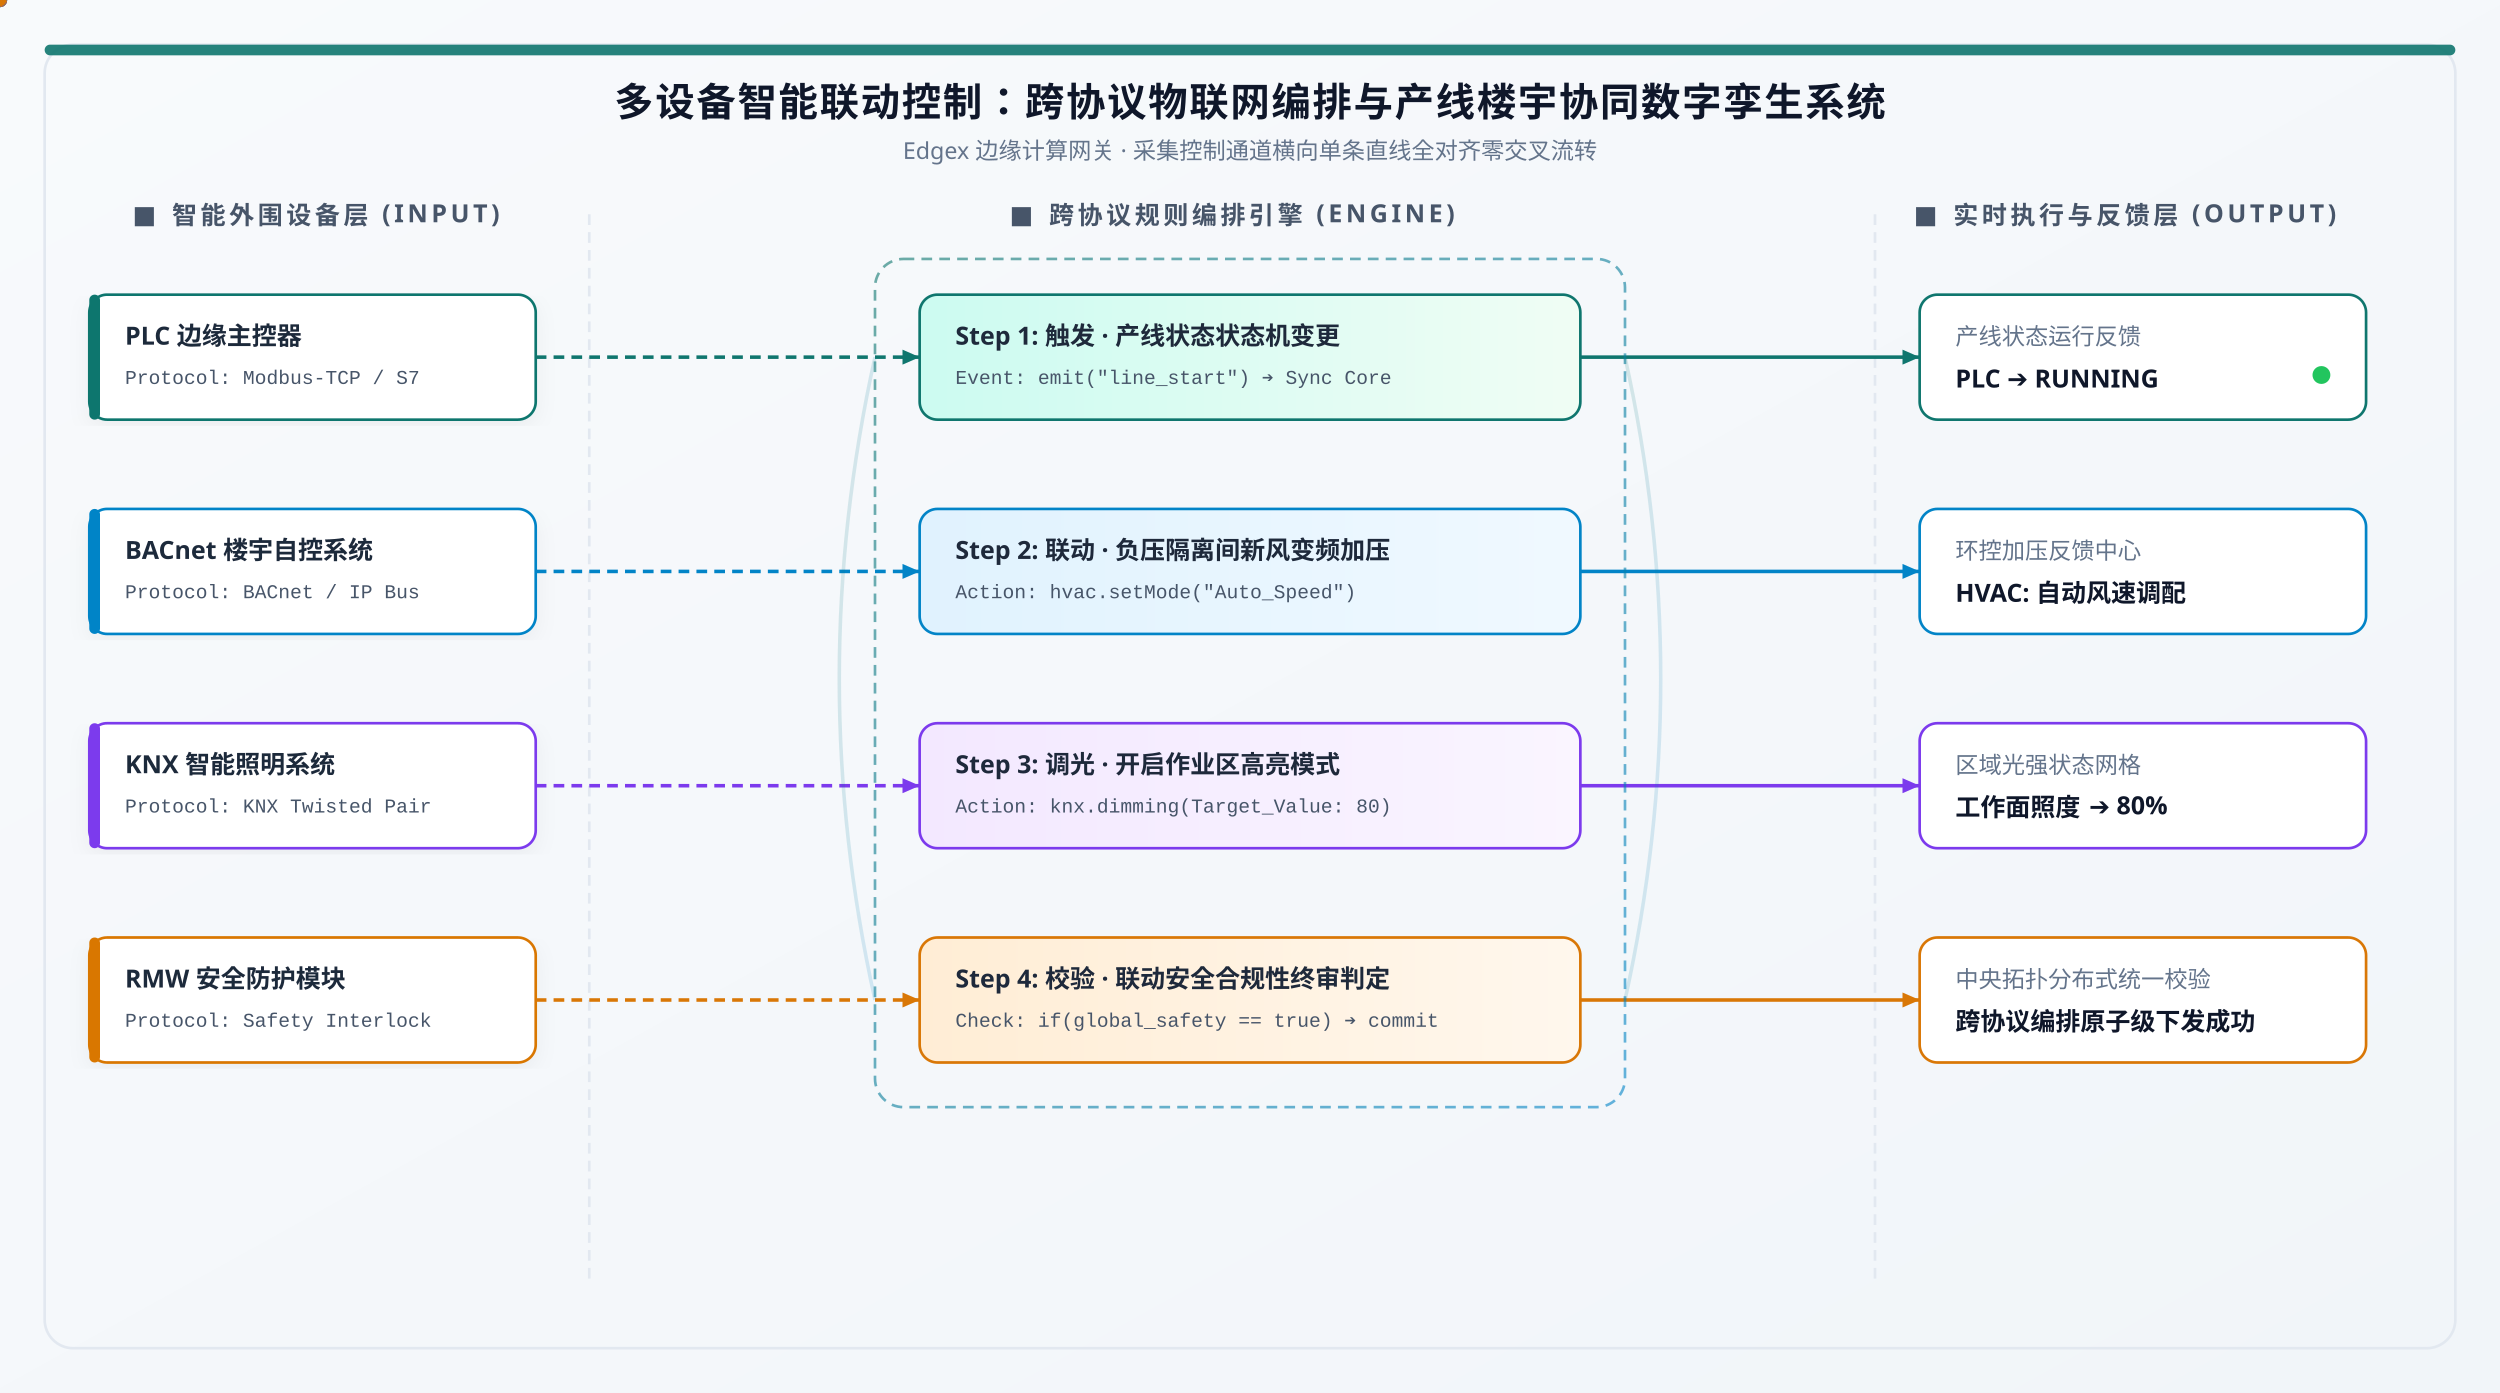
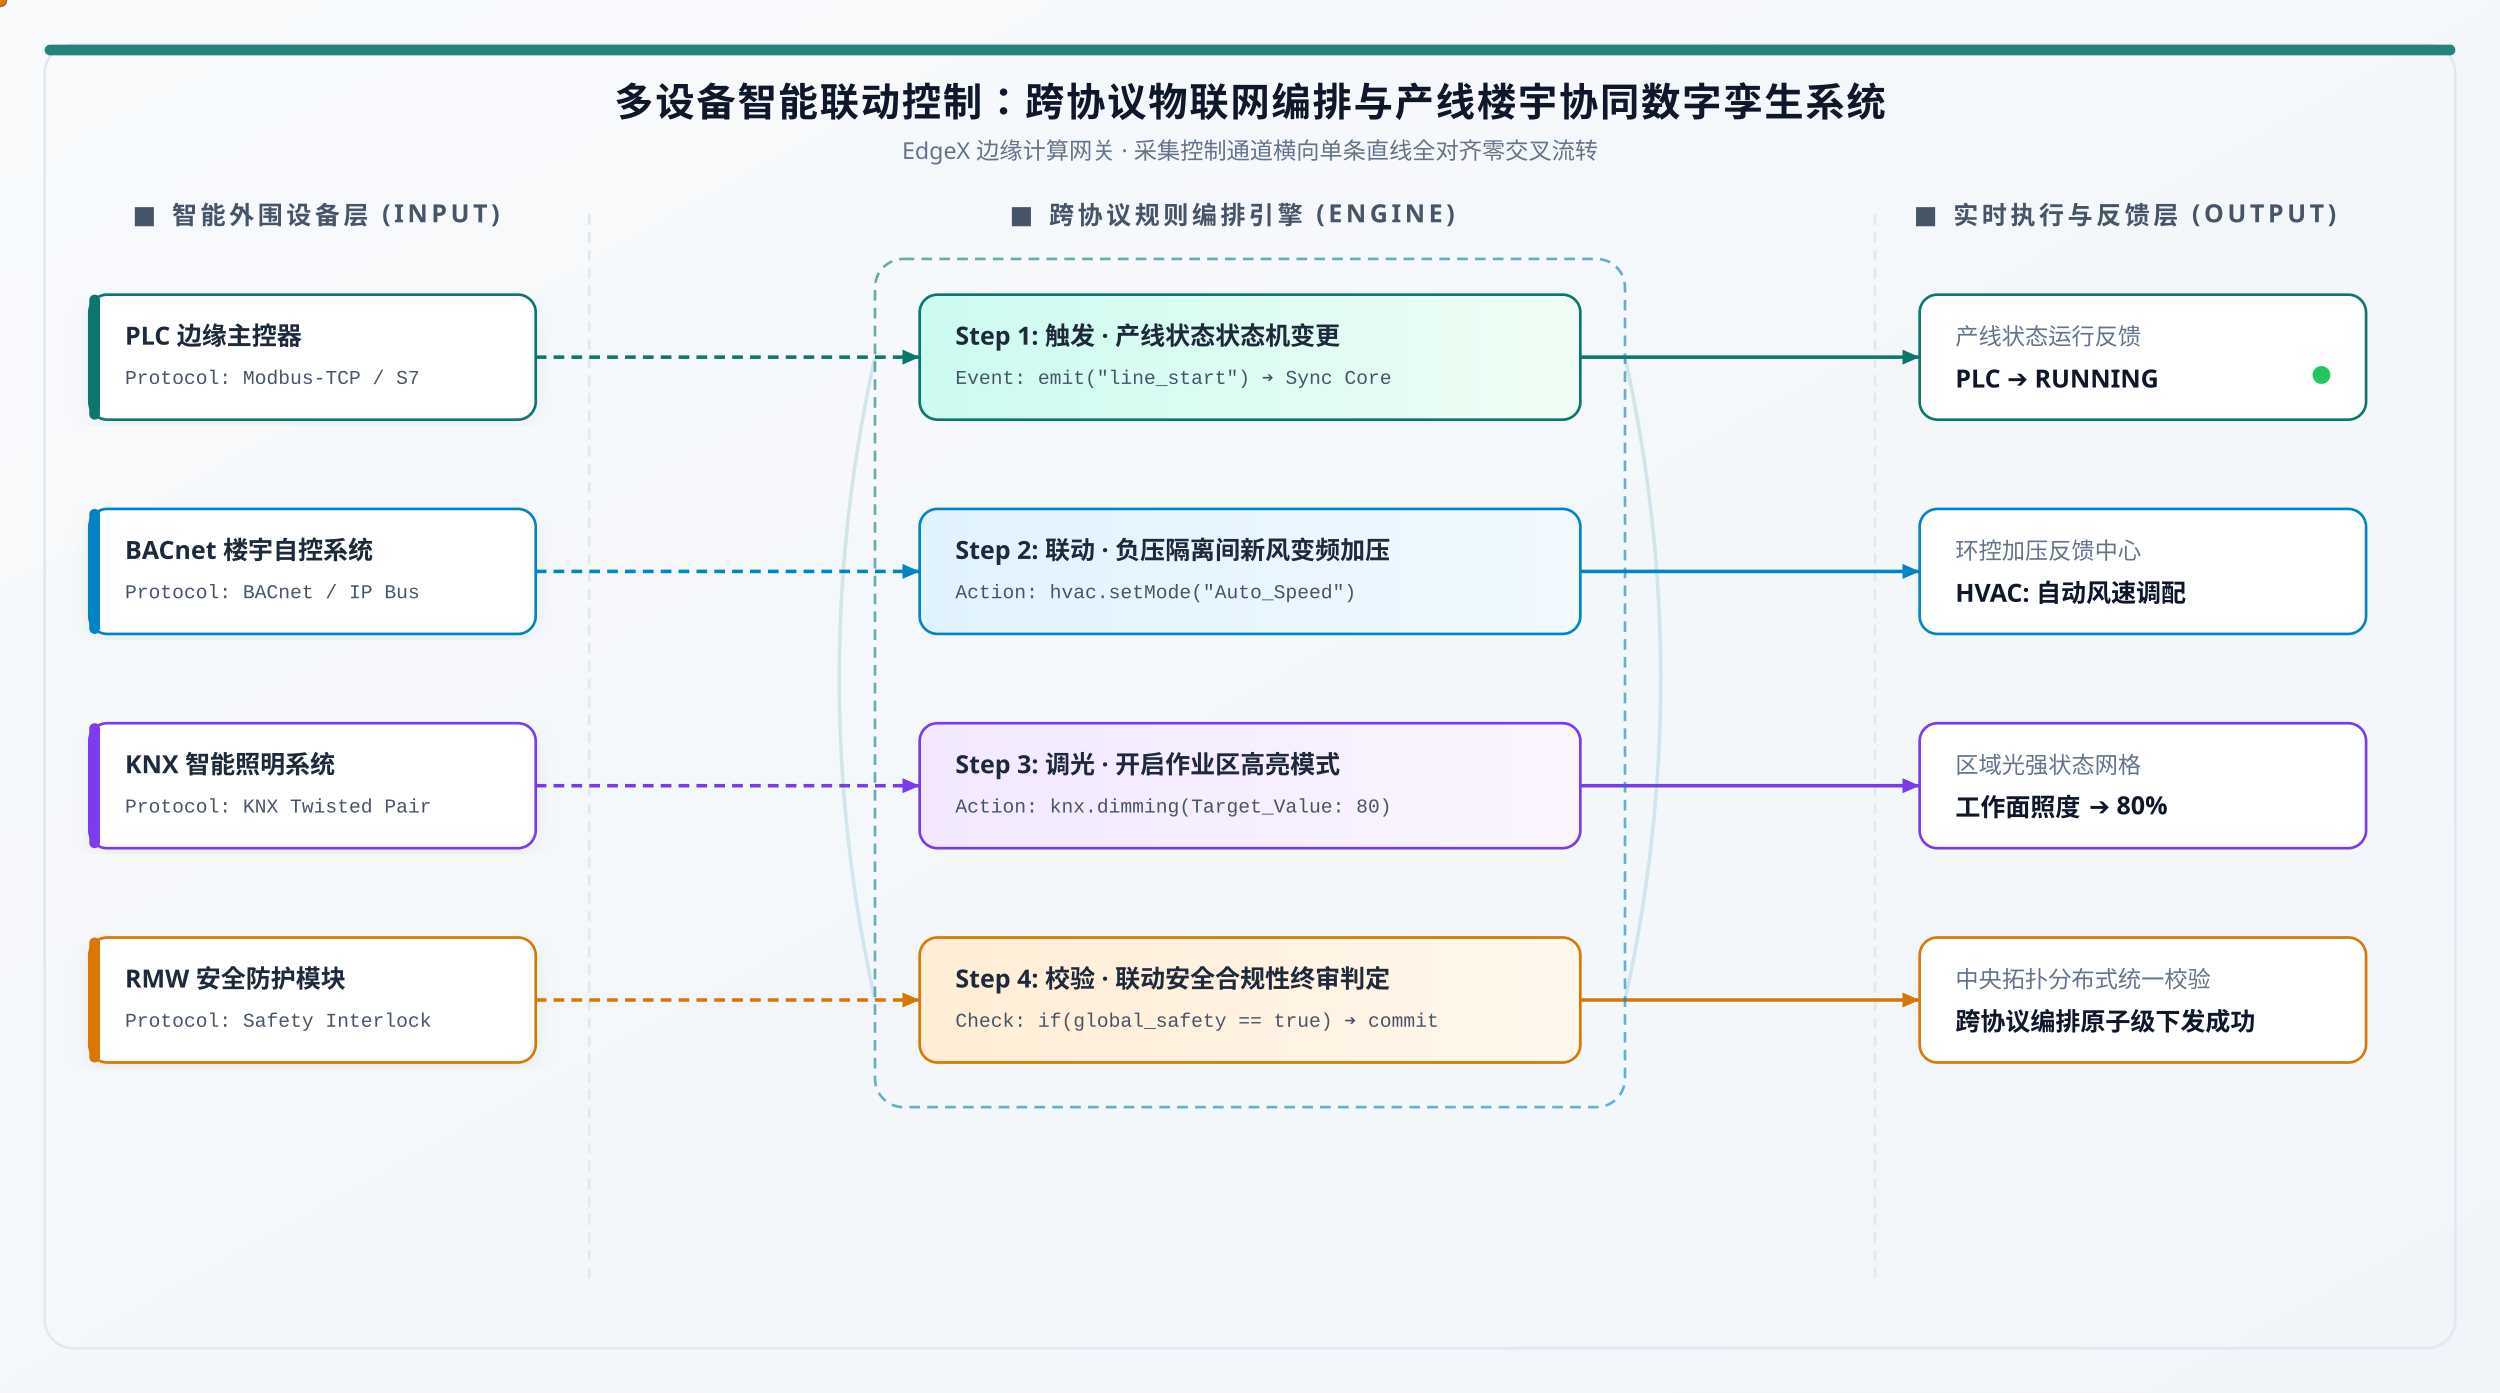
<svg xmlns="http://www.w3.org/2000/svg" width="1400" height="780" viewBox="0 0 1400 780">
  <defs>
    <linearGradient id="ctrl_bg" x1="0%" y1="0%" x2="100%" y2="100%">
      <stop offset="0%" stop-color="#f8fafc" />
      <stop offset="100%" stop-color="#f1f5f9" />
    </linearGradient>
    <linearGradient id="hub_bg" x1="0%" y1="0%" x2="100%" y2="100%">
      <stop offset="0%" stop-color="#0f766e" />
      <stop offset="100%" stop-color="#0284c7" />
    </linearGradient>
    <linearGradient id="grad-teal" x1="0" y1="0" x2="1" y2="0">
      <stop offset="0%" stop-color="#ccfbf1" />
      <stop offset="100%" stop-color="#f0fdf4" />
    </linearGradient>
    <linearGradient id="grad-blue" x1="0" y1="0" x2="1" y2="0">
      <stop offset="0%" stop-color="#e0f2fe" />
      <stop offset="100%" stop-color="#f0f9ff" />
    </linearGradient>
    <linearGradient id="grad-purple" x1="0" y1="0" x2="1" y2="0">
      <stop offset="0%" stop-color="#f3e8ff" />
      <stop offset="100%" stop-color="#faf5ff" />
    </linearGradient>
    <linearGradient id="grad-orange" x1="0" y1="0" x2="1" y2="0">
      <stop offset="0%" stop-color="#ffedd5" />
      <stop offset="100%" stop-color="#fff7ed" />
    </linearGradient>
    <filter id="shadow" x="-5%" y="-5%" width="110%" height="110%">
      <feDropShadow dx="0" dy="4" stdDeviation="6" flood-color="#0f172a" flood-opacity="0.05" />
    </filter>
    <marker id="arrow_teal" viewBox="0 0 10 10" refX="8" refY="5" markerWidth="6" markerHeight="6" orient="auto">
      <path d="M0 1.5 L8 5 L0 8.5 Z" fill="#0f766e" />
    </marker>
    <marker id="arrow_blue" viewBox="0 0 10 10" refX="8" refY="5" markerWidth="6" markerHeight="6" orient="auto">
      <path d="M0 1.5 L8 5 L0 8.5 Z" fill="#0284c7" />
    </marker>
    <marker id="arrow_purple" viewBox="0 0 10 10" refX="8" refY="5" markerWidth="6" markerHeight="6" orient="auto">
      <path d="M0 1.5 L8 5 L0 8.5 Z" fill="#7c3aed" />
    </marker>
    <marker id="arrow_orange" viewBox="0 0 10 10" refX="8" refY="5" markerWidth="6" markerHeight="6" orient="auto">
      <path d="M0 1.5 L8 5 L0 8.5 Z" fill="#d97706" />
    </marker>
    <style>
      .main-title { fill:#0f172a; font-family:'Segoe UI','Microsoft YaHei',sans-serif; font-weight:800; font-size:22px; letter-spacing:1px; }
      .section-subtitle { fill:#64748b; font-family:'Segoe UI','Microsoft YaHei',sans-serif; font-size:13px; font-weight:400; }
      .section-title { fill:#475569; font-family:'Segoe UI','Microsoft YaHei',sans-serif; font-weight:700; font-size:14px; letter-spacing:2px; }
      .lbl { fill:#1e293b; font-family:'Segoe UI','Microsoft YaHei',sans-serif; font-size:14px; font-weight:600; }
      .code { fill:#475569; font-family:'Consolas','Courier New',monospace; font-size:11px; }
      .val { fill:#0f172a; font-family:'Segoe UI',sans-serif; font-weight:700; font-size:14px; }
      .pulse { animation: blink 1.2s ease-in-out infinite; }
      @keyframes blink { 0%,100%{opacity:1} 50%{opacity:0.4} }
      .dash-line { stroke-dasharray: 6 4; animation: march 1.5s linear infinite; }
      @keyframes march { to { stroke-dashoffset: -20; } }
    </style>
  </defs>
  <rect width="1400" height="780" fill="url(#ctrl_bg)" />
  <rect x="25" y="25" width="1350" height="730" rx="16" fill="none" stroke="#e2e8f0" stroke-width="1.5" />
  <rect x="25" y="25" width="1350" height="6" rx="3" fill="#0f766e" opacity="0.9" />
  <g transform="translate(700, 65)" text-anchor="middle">
    <text class="main-title">多设备智能联动控制：跨协议物联网编排与产线楼宇协同数字孪生系统</text>
-     <text y="24" class="section-subtitle">Edgex 边缘计算网关 · 采集控制通道横向单条直线全对齐零交叉流转</text>
+     <text y="24" class="section-subtitle">EdgeX 边缘计算网关 · 采集控制通道横向单条直线全对齐零交叉流转</text>
  </g>
  <line x1="330" y1="120" x2="330" y2="720" stroke="#e2e8f0" stroke-width="1.5" stroke-dasharray="6 4" />
  <line x1="1050" y1="120" x2="1050" y2="720" stroke="#e2e8f0" stroke-width="1.5" stroke-dasharray="6 4" />
  <text x="177" y="125" text-anchor="middle" class="section-title">■ 智能外围设备层 (INPUT)</text>
  <text x="690" y="125" text-anchor="middle" class="section-title">■ 跨协议规则编排引擎 (ENGINE)</text>
  <text x="1190" y="125" text-anchor="middle" class="section-title">■ 实时执行与反馈层 (OUTPUT)</text>
  <g transform="translate(50, 165)" filter="url(#shadow)">
    <rect width="250" height="70" rx="10" fill="#ffffff" stroke="#0f766e" stroke-width="1.5" />
    <rect width="6" height="70" rx="3" fill="#0f766e" />
    <text x="20" y="28" class="lbl">PLC 边缘主控器</text>
    <text x="20" y="50" class="code">Protocol: Modbus-TCP / S7</text>
  </g>
  <g transform="translate(515, 165)">
    <rect width="370" height="70" rx="10" fill="url(#grad-teal)" stroke="#0f766e" stroke-width="1.5" />
    <text x="20" y="28" class="lbl">Step 1: 触发 · 产线状态状态机变更</text>
    <text x="20" y="50" class="code">Event: emit("line_start") ➔ Sync Core</text>
  </g>
  <g transform="translate(1075, 165)">
    <rect width="250" height="70" rx="10" fill="#ffffff" stroke="#0f766e" stroke-width="1.5" />
    <text x="20" y="28" class="section-subtitle" fill="#0f766e">产线状态运行反馈</text>
    <text x="20" y="52" class="val" fill="#0f766e">PLC ➔ RUNNING</text>
    <circle cx="225" cy="45" r="5" fill="#22c55e" class="pulse" />
  </g>
  <path d="M 300 200 H 515" stroke="#0f766e" stroke-width="2" marker-end="url(#arrow_teal)" class="dash-line" />
  <path d="M 885 200 H 1075" stroke="#0f766e" stroke-width="2" marker-end="url(#arrow_teal)" />
  <g transform="translate(50, 285)" filter="url(#shadow)">
    <rect width="250" height="70" rx="10" fill="#ffffff" stroke="#0284c7" stroke-width="1.5" />
    <rect width="6" height="70" rx="3" fill="#0284c7" />
    <text x="20" y="28" class="lbl">BACnet 楼宇自控系统</text>
    <text x="20" y="50" class="code">Protocol: BACnet / IP Bus</text>
  </g>
  <g transform="translate(515, 285)">
    <rect width="370" height="70" rx="10" fill="url(#grad-blue)" stroke="#0284c7" stroke-width="1.5" />
    <text x="20" y="28" class="lbl">Step 2: 联动 · 负压隔离间新风变频加压</text>
    <text x="20" y="50" class="code">Action: hvac.setMode("Auto_Speed")</text>
  </g>
  <g transform="translate(1075, 285)">
    <rect width="250" height="70" rx="10" fill="#ffffff" stroke="#0284c7" stroke-width="1.5" />
    <text x="20" y="28" class="section-subtitle" fill="#0284c7">环控加压反馈中心</text>
    <text x="20" y="52" class="val" fill="#014f86">HVAC: 自动风速调配</text>
  </g>
  <path d="M 300 320 H 515" stroke="#0284c7" stroke-width="2" marker-end="url(#arrow_blue)" class="dash-line" />
  <path d="M 885 320 H 1075" stroke="#0284c7" stroke-width="2" marker-end="url(#arrow_blue)" />
  <g transform="translate(50, 405)" filter="url(#shadow)">
    <rect width="250" height="70" rx="10" fill="#ffffff" stroke="#7c3aed" stroke-width="1.5" />
    <rect width="6" height="70" rx="3" fill="#7c3aed" />
    <text x="20" y="28" class="lbl">KNX 智能照明系统</text>
    <text x="20" y="50" class="code">Protocol: KNX Twisted Pair</text>
  </g>
  <g transform="translate(515, 405)">
    <rect width="370" height="70" rx="10" fill="url(#grad-purple)" stroke="#7c3aed" stroke-width="1.5" />
    <text x="20" y="28" class="lbl">Step 3: 调光 · 开启作业区高亮模式</text>
    <text x="20" y="50" class="code">Action: knx.dimming(Target_Value: 80)</text>
  </g>
  <g transform="translate(1075, 405)">
    <rect width="250" height="70" rx="10" fill="#ffffff" stroke="#7c3aed" stroke-width="1.5" />
    <text x="20" y="28" class="section-subtitle" fill="#7c3aed">区域光强状态网格</text>
    <text x="20" y="52" class="val" fill="#5b21b6">工作面照度 ➔ 80%</text>
  </g>
  <path d="M 300 440 H 515" stroke="#7c3aed" stroke-width="2" marker-end="url(#arrow_purple)" class="dash-line" />
  <path d="M 885 440 H 1075" stroke="#7c3aed" stroke-width="2" marker-end="url(#arrow_purple)" />
  <g transform="translate(50, 525)" filter="url(#shadow)">
    <rect width="250" height="70" rx="10" fill="#ffffff" stroke="#d97706" stroke-width="1.5" />
    <rect width="6" height="70" rx="3" fill="#d97706" />
    <text x="20" y="28" class="lbl">RMW 安全防护模块</text>
    <text x="20" y="50" class="code">Protocol: Safety Interlock</text>
  </g>
  <g transform="translate(515, 525)">
    <rect width="370" height="70" rx="10" fill="url(#grad-orange)" stroke="#d97706" stroke-width="1.5" />
    <text x="20" y="28" class="lbl">Step 4: 校验 · 联动安全合规性终审判定</text>
    <text x="20" y="50" class="code">Check: if(global_safety == true) ➔ commit</text>
  </g>
  <g transform="translate(1075, 525)">
    <rect width="250" height="70" rx="10" fill="#ffffff" stroke="#d97706" stroke-width="1.5" />
    <text x="20" y="28" class="section-subtitle" fill="#d97706">中央拓扑分布式统一校验</text>
    <text x="20" y="52" class="val" fill="#9a3412">跨协议编排原子级下发成功</text>
  </g>
  <path d="M 300 560 H 515" stroke="#d97706" stroke-width="2" marker-end="url(#arrow_orange)" class="dash-line" />
  <path d="M 885 560 H 1075" stroke="#d97706" stroke-width="2" marker-end="url(#arrow_orange)" />
  <rect x="490" y="145" width="420" height="475" rx="16" fill="none" stroke="url(#hub_bg)" stroke-width="1.5" stroke-dasharray="6 4" opacity="0.6" />
  <path d="M 490,200 Q 450,380 490,560" fill="none" stroke="url(#hub_bg)" stroke-width="2" opacity="0.15" />
  <path d="M 910,200 Q 950,380 910,560" fill="none" stroke="url(#hub_bg)" stroke-width="2" opacity="0.15" />
  <circle r="4" fill="#0f766e">
    <animateMotion dur="1.3s" repeatCount="indefinite" path="M 300 200 H 515" />
  </circle>
  <circle r="4" fill="#0284c7">
    <animateMotion dur="1.6s" repeatCount="indefinite" path="M 300 320 H 515" />
  </circle>
  <circle r="4" fill="#7c3aed">
    <animateMotion dur="1.1s" repeatCount="indefinite" path="M 300 440 H 515" />
  </circle>
  <circle r="4" fill="#d97706">
    <animateMotion dur="1.4s" repeatCount="indefinite" path="M 300 560 H 515" />
  </circle>
  <circle r="3.5" fill="#0f766e">
    <animateMotion dur="1.5s" repeatCount="indefinite" path="M 885 200 H 1075" />
  </circle>
  <circle r="3.5" fill="#0284c7">
    <animateMotion dur="1.2s" repeatCount="indefinite" path="M 885 320 H 1075" />
  </circle>
  <circle r="3.5" fill="#7c3aed">
    <animateMotion dur="1.7s" repeatCount="indefinite" path="M 885 440 H 1075" />
  </circle>
  <circle r="3.5" fill="#d97706">
    <animateMotion dur="1.4s" repeatCount="indefinite" path="M 885 560 H 1075" />
  </circle>
</svg>
